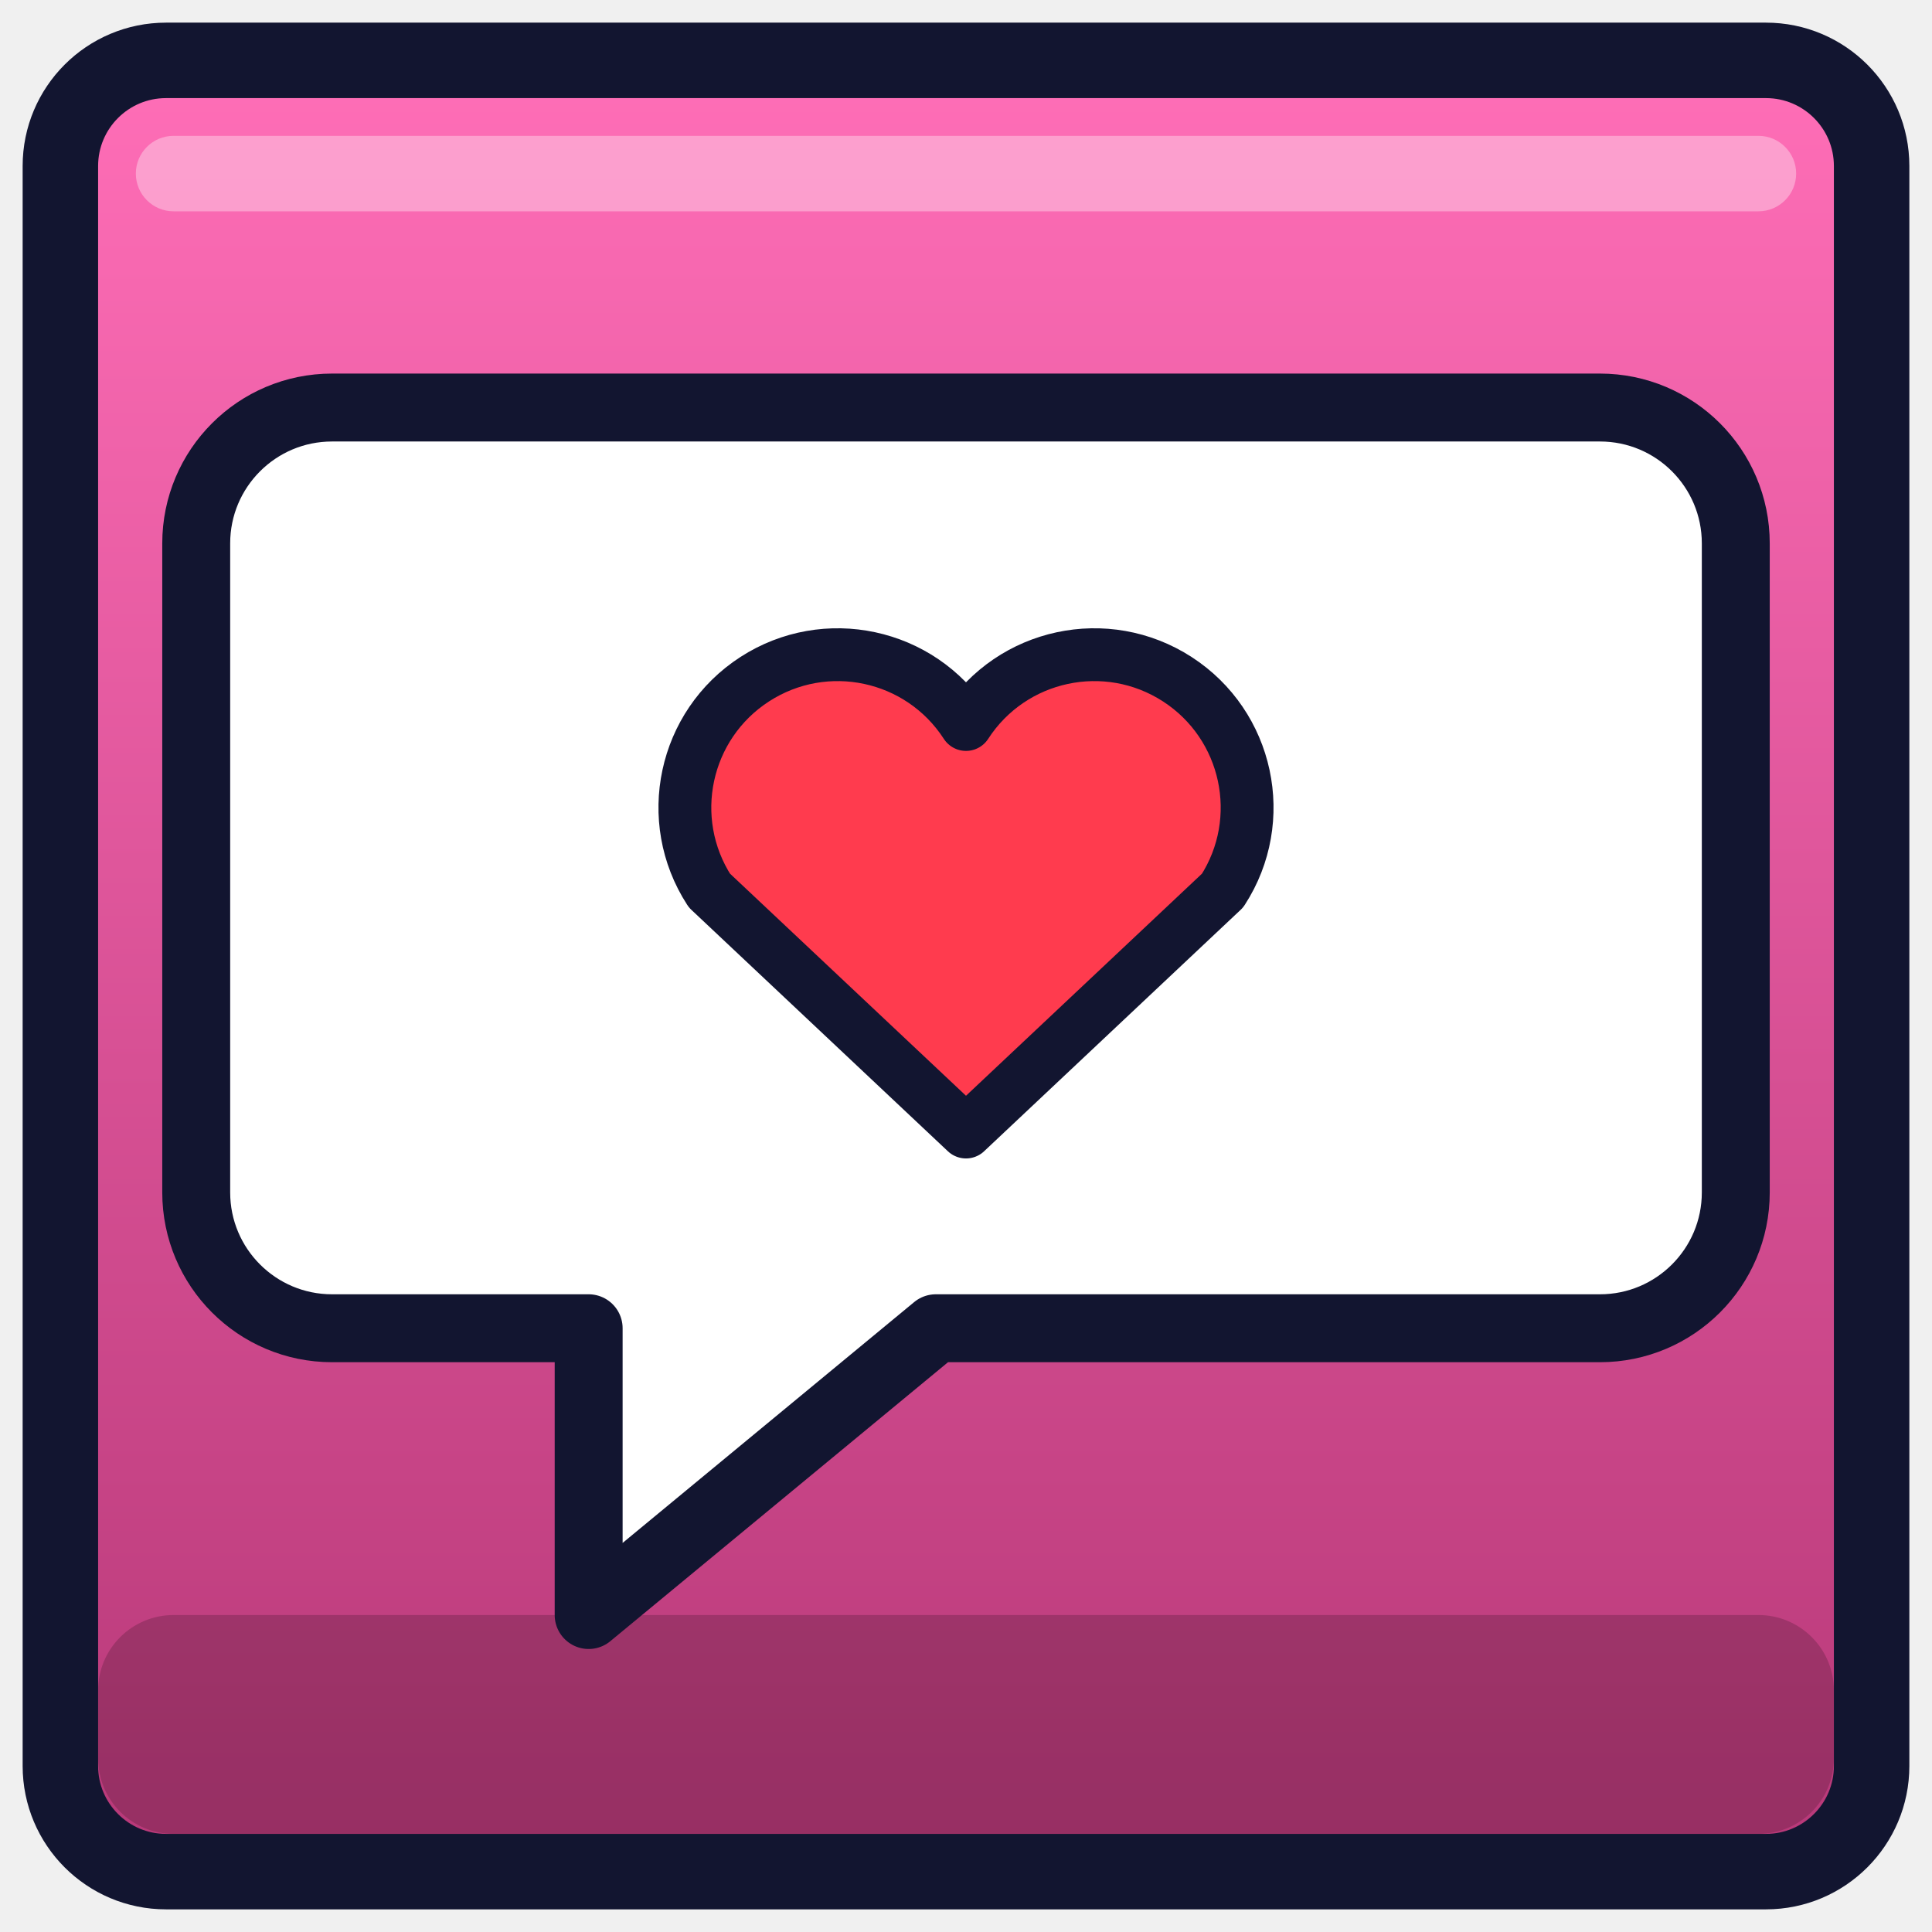
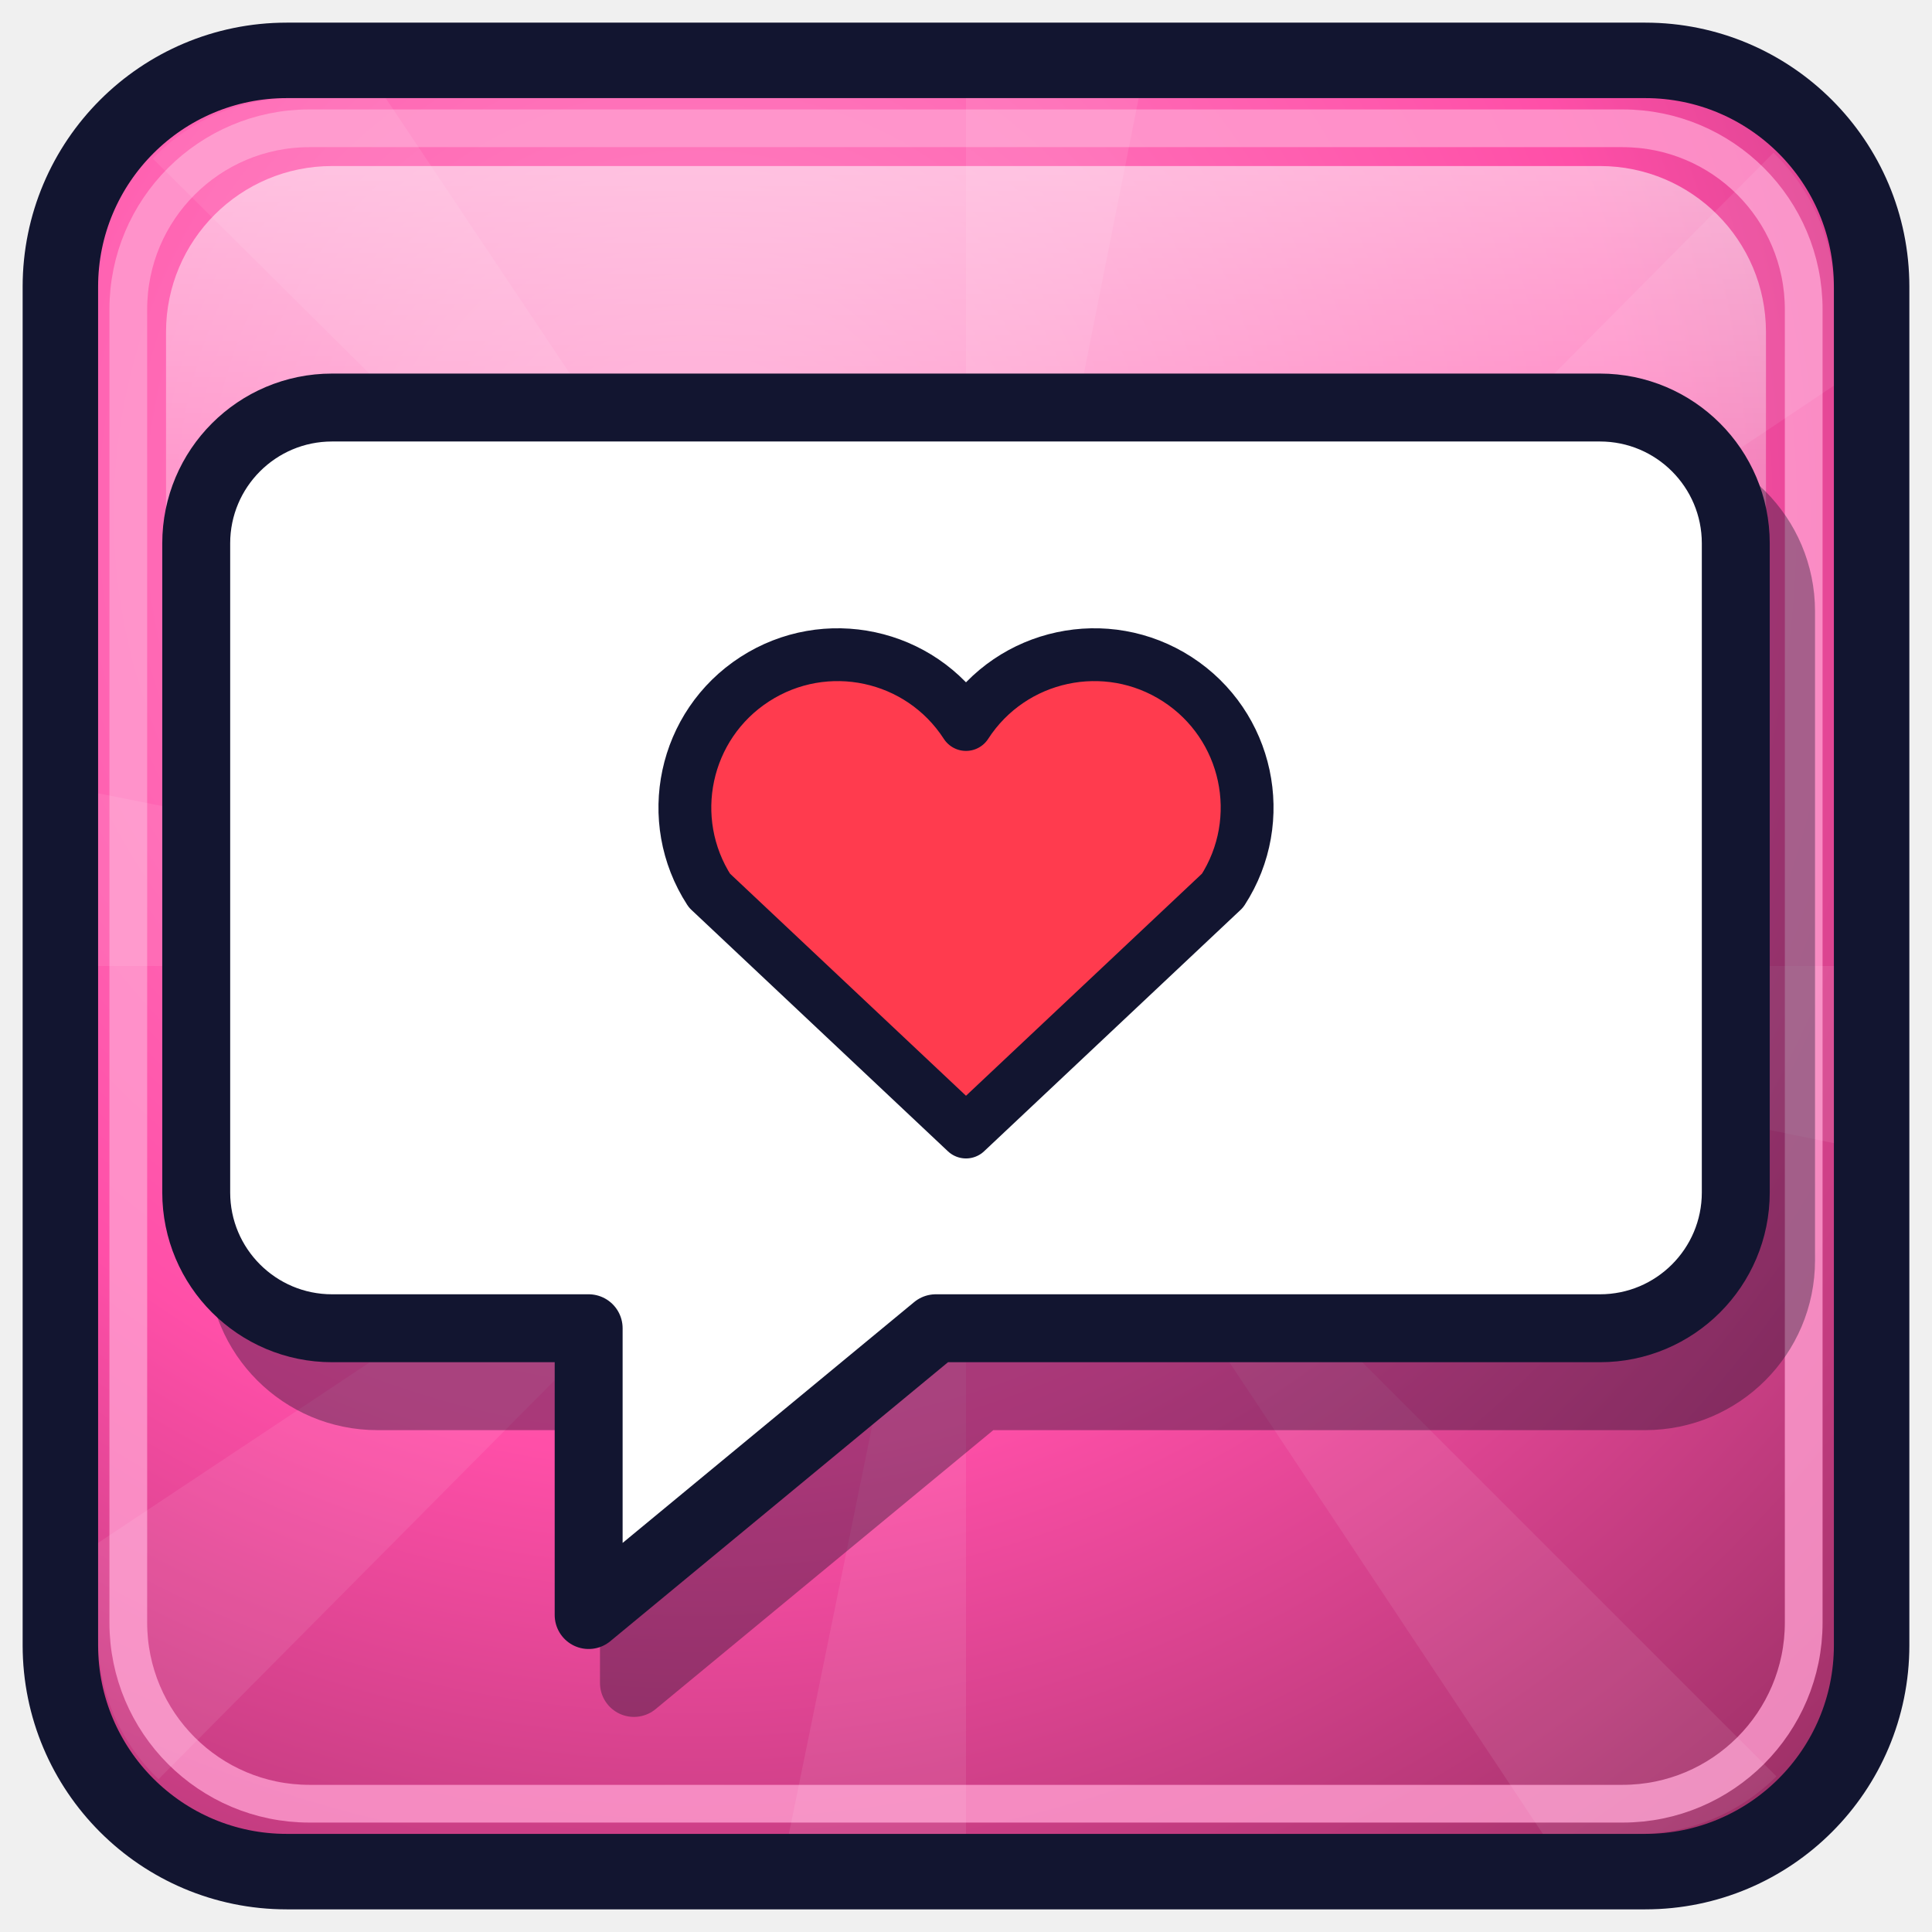
<svg xmlns="http://www.w3.org/2000/svg" width="256" height="256" viewBox="0 0 256 256">
  <defs>
-     <linearGradient id="g" x1="0" y1="0" x2="0" y2="1">
-       <stop offset="0" stop-color="#FF6EB7" />
-       <stop offset="1" stop-color="#B73878" />
+     <radialGradient id="g" cx="0.35" cy="0.25" r="0.95">
+       <stop offset="0" stop-color="#FF8CC6" />
+       <stop offset="0.55" stop-color="#FF4FA8" />
+       <stop offset="1" stop-color="#992F64" />
+     </radialGradient>
+     <linearGradient id="gl" x1="0" y1="0" x2="0" y2="1">
+       <stop offset="0" stop-color="#FFFFFF" stop-opacity="0.55" />
+       <stop offset="1" stop-color="#FFFFFF" stop-opacity="0" />
    </linearGradient>
  </defs>
-   <rect x="8" y="8" width="240" height="240" rx="14" fill="url(#g)" stroke="#121530" stroke-width="10" />
-   <rect x="18" y="18" width="220" height="10" rx="5" fill="#FFFFFF" fill-opacity="0.35" />
-   <rect x="13" y="214" width="230" height="29" rx="10" fill="#000000" fill-opacity="0.18" />
+   <rect x="8" y="8" width="240" height="240" rx="30" fill="url(#g)" stroke="#121530" stroke-width="10" />
+   <rect x="17" y="17" width="222" height="222" rx="24" fill="none" stroke="#FF9ECF" stroke-width="5" stroke-opacity="0.8" />
+   <defs>
+     <clipPath id="rc">
+       <rect x="13" y="13" width="230" height="230" rx="26" />
+     </clipPath>
+   </defs>
+   <g clip-path="url(#rc)">
+     <path d="M128 128 L328 128 L324 168 Z" fill="#FFFFFF" fill-opacity="0.08" />
+     <path d="M128 128 L269 269 L239 295 Z" fill="#FFFFFF" fill-opacity="0.08" />
+     <path d="M128 128 L128 328 L88 324 Z" fill="#FFFFFF" fill-opacity="0.08" />
+     <path d="M128 128 L-13 270 L-39 239 Z" fill="#FFFFFF" fill-opacity="0.08" />
+     <path d="M128 128 L-72 128 L-68 89 Z" fill="#FFFFFF" fill-opacity="0.08" />
+     <path d="M128 128 L-14 -13 L17 -38 Z" fill="#FFFFFF" fill-opacity="0.08" />
+     <path d="M128 128 L128 -72 L167 -68 Z" fill="#FFFFFF" fill-opacity="0.08" />
+     <path d="M128 128 L269 -14 L294 17 Z" fill="#FFFFFF" fill-opacity="0.08" />
+   </g>
+   <rect x="22" y="22" width="212" height="96" rx="22" fill="url(#gl)" />
+   <defs>
+     <clipPath id="c">
+       <rect x="13" y="13" width="230" height="230" rx="26" />
+     </clipPath>
+   </defs>
+   <g clip-path="url(#c)">
+     <g transform="translate(6,9)" opacity="0.35">
+       <path d="M44 54 h168 a18 18 0 0 1 18 18 v86 a18 18 0 0 1 -18 18 h-88 l-46 38 v-38 h-34 a18 18 0 0 1 -18 -18 v-86 a18 18 0 0 1 18 -18 z" fill="#0A0C20" stroke="#0A0C20" stroke-width="9" stroke-linejoin="round" stroke-linecap="round" />
+       <path d="M128 150 l-34 -32 a20 20 0 0 1 34 -22 a20 20 0 0 1 34 22 z" fill="#0A0C20" stroke="#0A0C20" stroke-width="7" stroke-linejoin="round" stroke-linecap="round" />
+     </g>
+   </g>
  <path d="M44 54 h168 a18 18 0 0 1 18 18 v86 a18 18 0 0 1 -18 18 h-88 l-46 38 v-38 h-34 a18 18 0 0 1 -18 -18 v-86 a18 18 0 0 1 18 -18 z" fill="#FFFFFF" stroke="#121530" stroke-width="9" stroke-linejoin="round" stroke-linecap="round" />
  <path d="M128 150 l-34 -32 a20 20 0 0 1 34 -22 a20 20 0 0 1 34 22 z" fill="#FF3B4E" stroke="#121530" stroke-width="7" stroke-linejoin="round" stroke-linecap="round" />
</svg>
